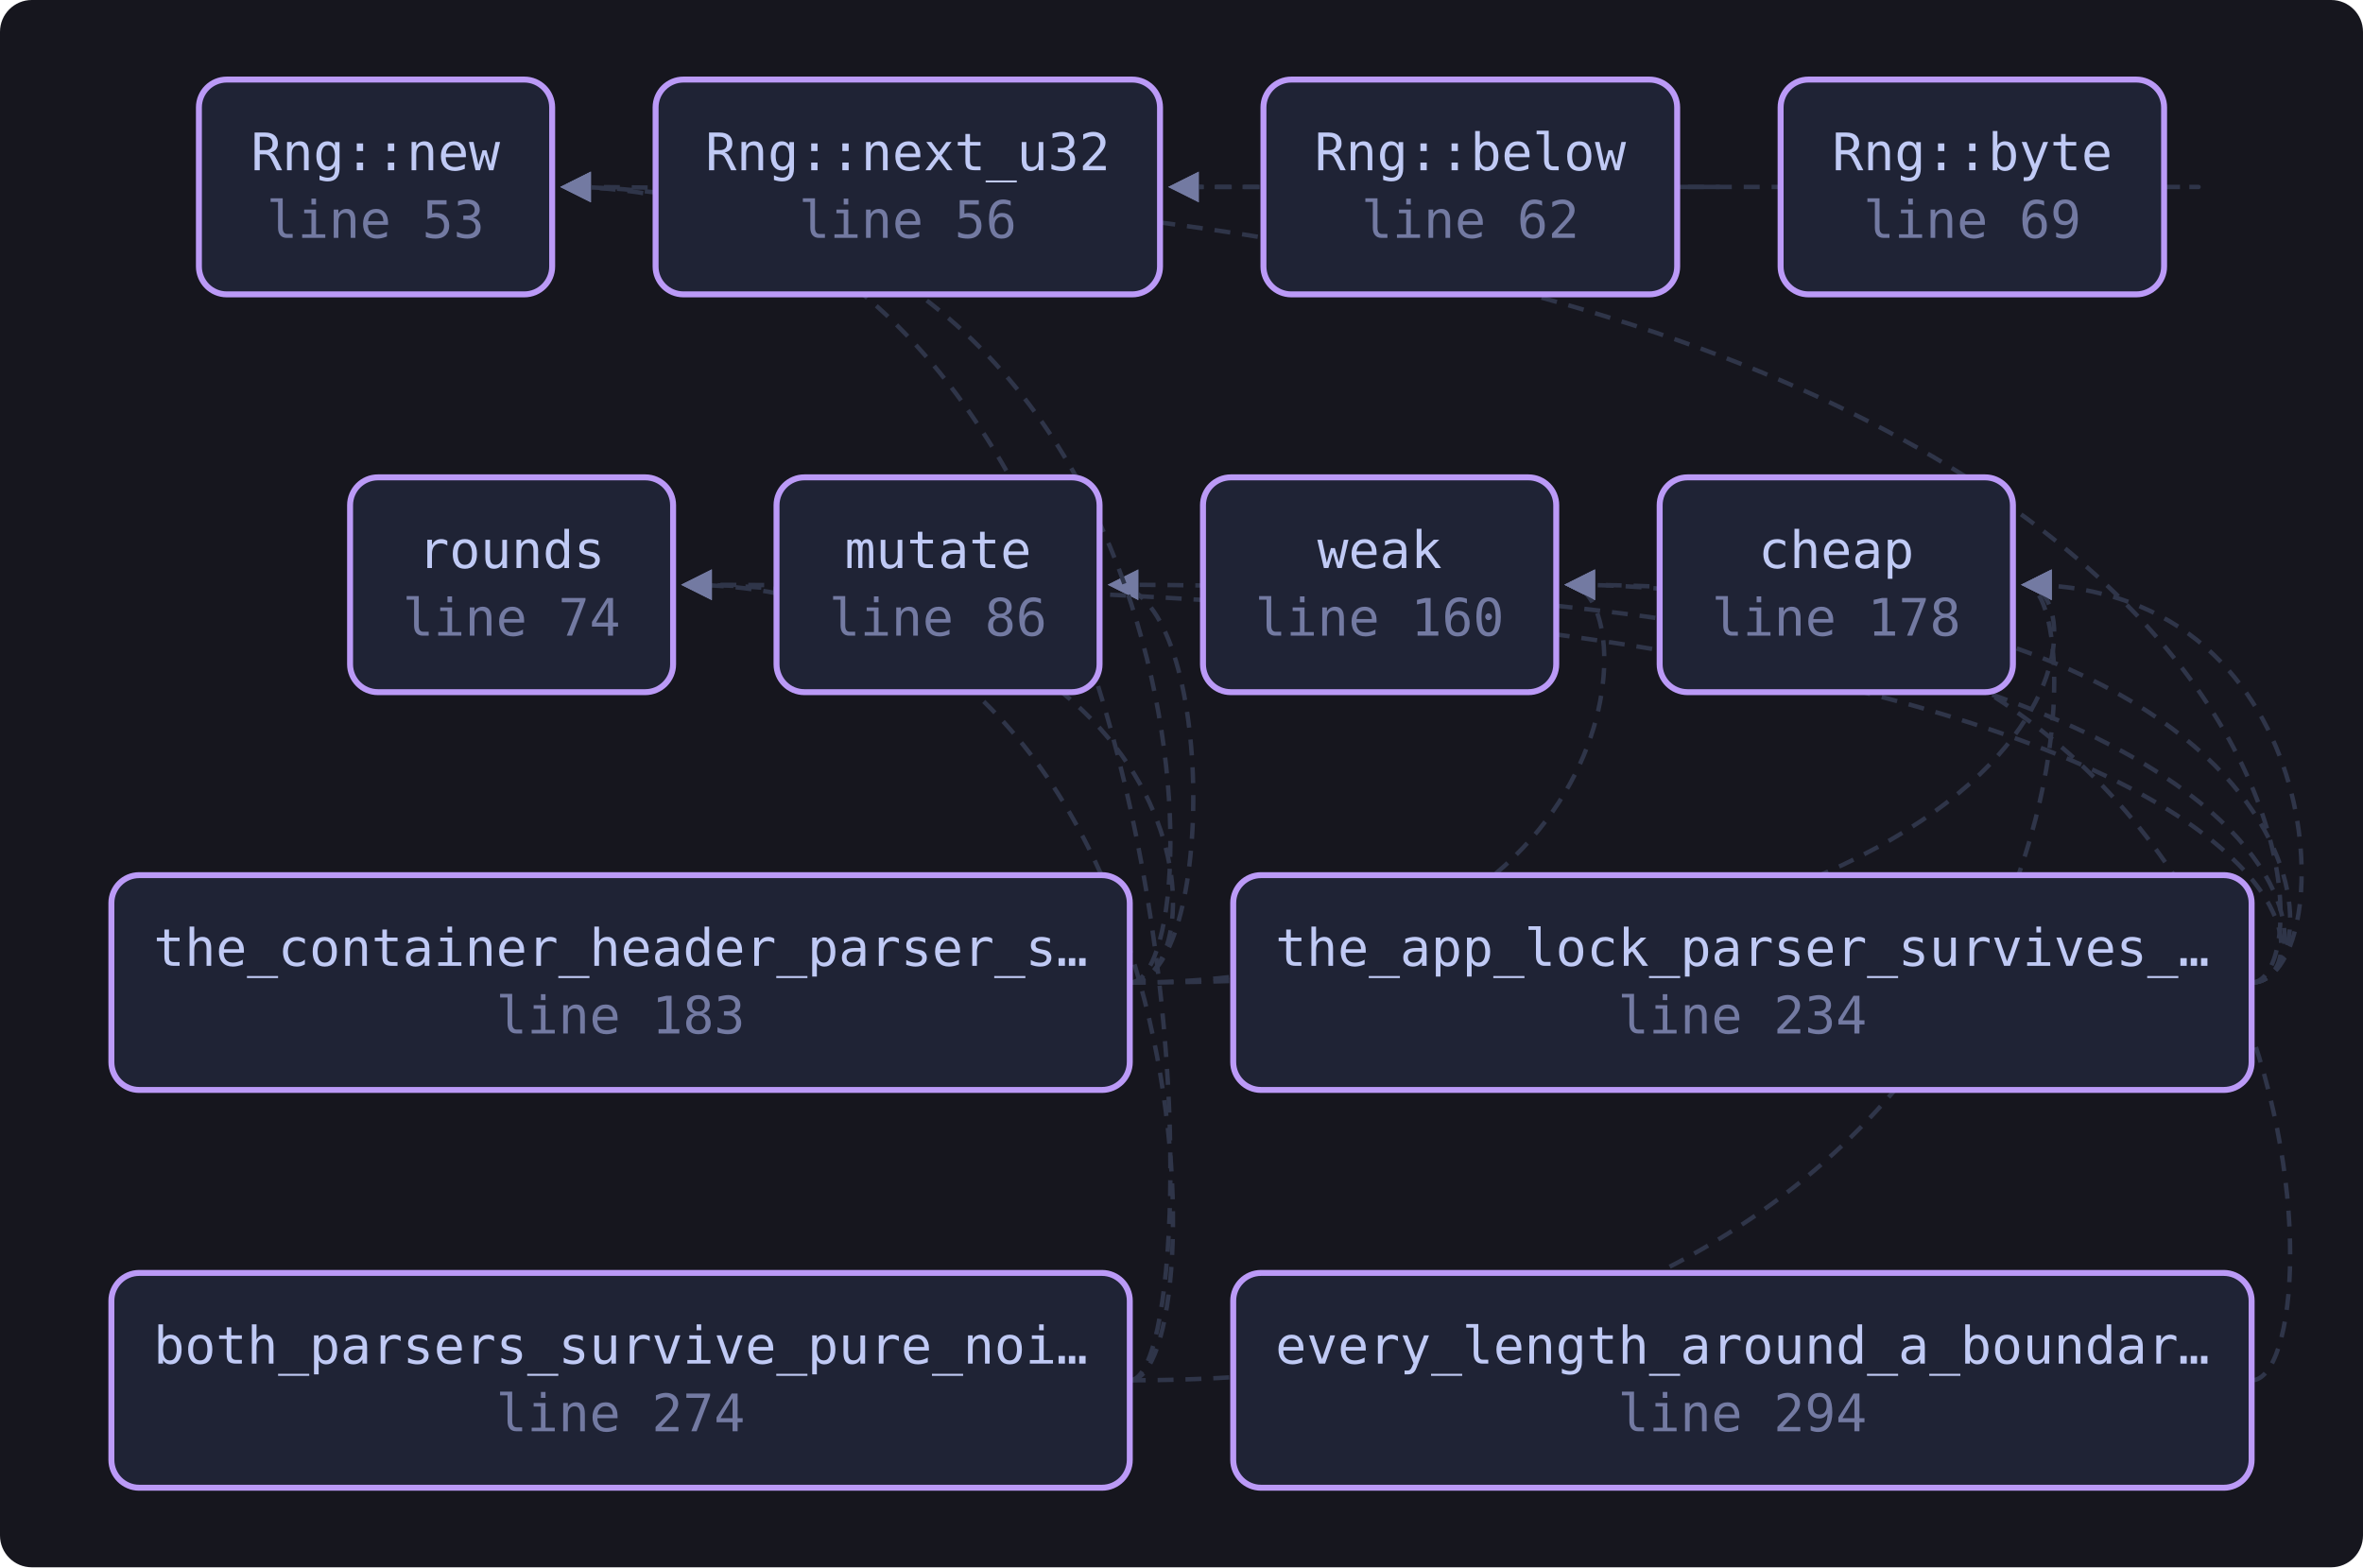
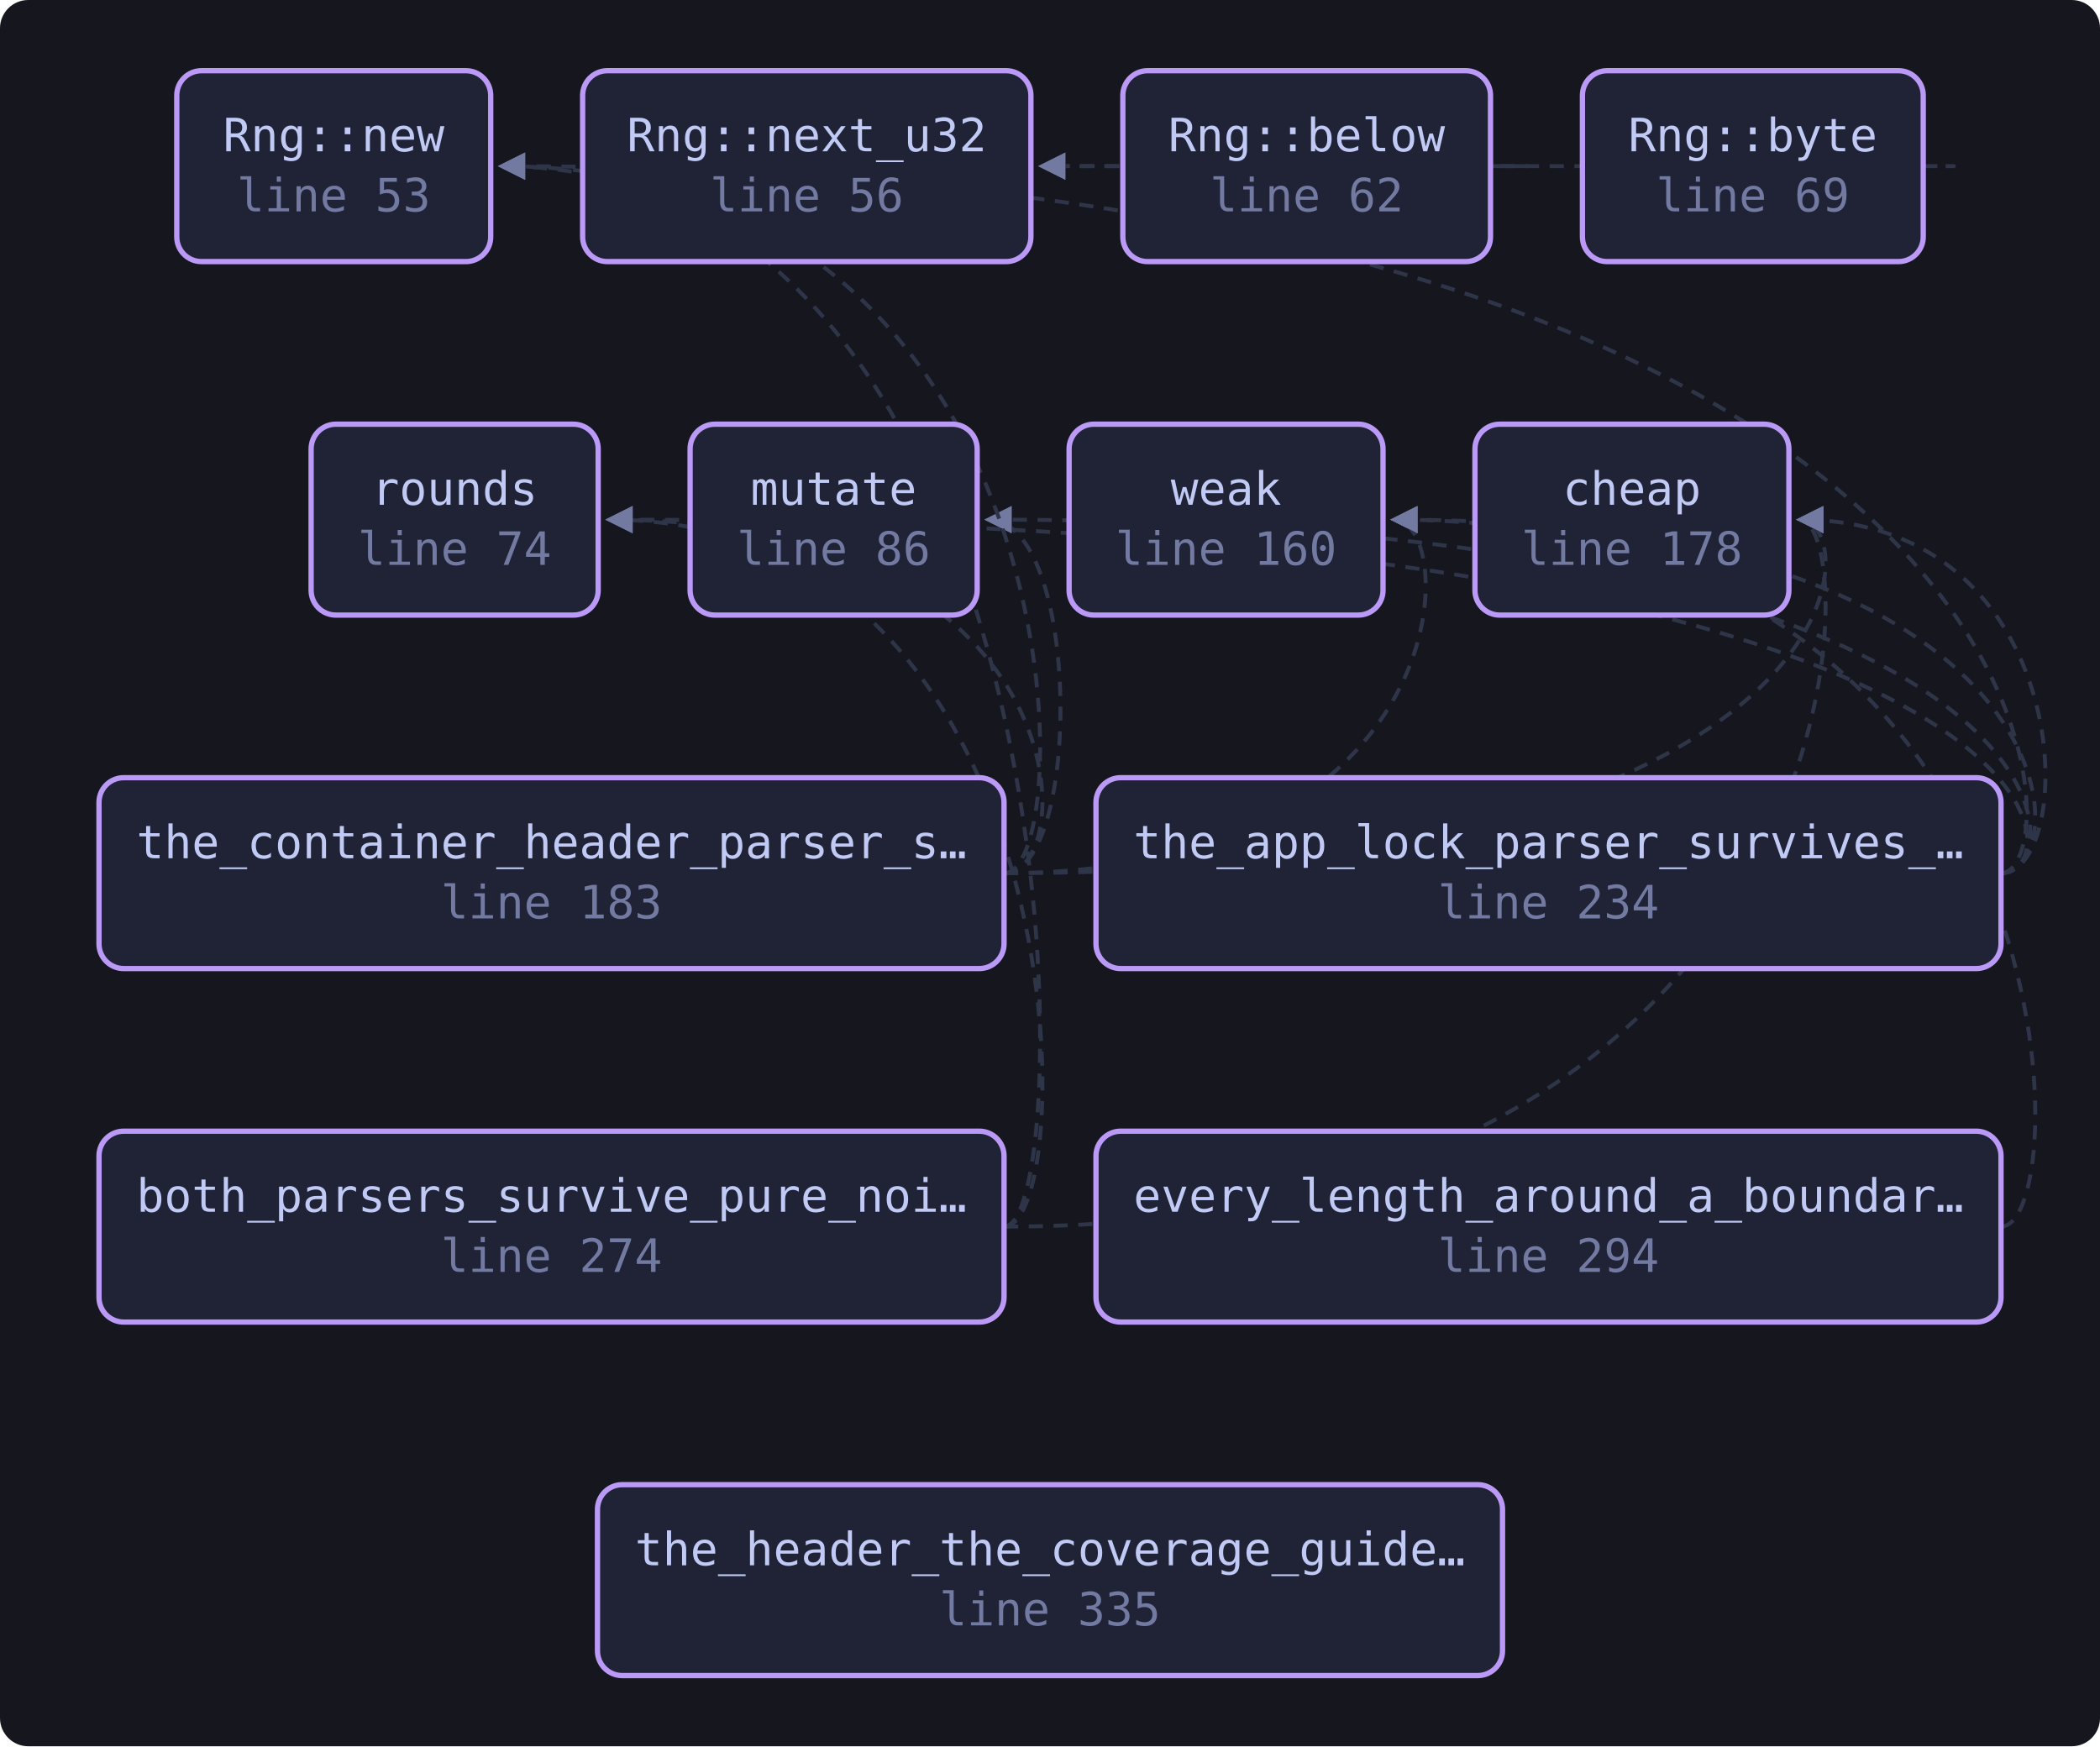
- <svg xmlns="http://www.w3.org/2000/svg" viewBox="0 0 594 394" width="594" height="394" style="max-width:100%;height:auto" role="img" aria-label="flowchart">
+ <svg xmlns="http://www.w3.org/2000/svg" viewBox="0 0 594 494" width="594" height="494" style="max-width:100%;height:auto" role="img" aria-label="flowchart">
  <defs>
    <marker id="a" viewBox="0 0 8 8" refX="7" refY="4" markerWidth="7" markerHeight="7" orient="auto-start-reverse">
      <path d="M0 0 L8 4 L0 8 z" fill="var(--muted, #737aa2)" />
    </marker>
  </defs>
-   <rect x="0" y="0" width="594" height="394" fill="var(--bg-inset, #16161e)" rx="8" />
+   <rect x="0" y="0" width="594" height="494" fill="var(--bg-inset, #16161e)" rx="8" />
  <path d="M421.6 47.0 C 443.6 47.0, 443.6 47.0, 294.6 47.0" fill="none" stroke="var(--border, #2f3549)" stroke-width="1.1" stroke-dasharray="4 3" marker-end="url(#a)" />
  <path d="M284.0 347.0 C 528.0 347.0, 528.0 147.0, 509.0 147.0" fill="none" stroke="var(--border, #2f3549)" stroke-width="1.1" stroke-dasharray="4 3" marker-end="url(#a)" />
  <path d="M284.0 347.0 C 306.0 347.0, 306.0 47.0, 141.8 47.0" fill="none" stroke="var(--border, #2f3549)" stroke-width="1.1" stroke-dasharray="4 3" marker-end="url(#a)" />
  <path d="M284.0 347.0 C 306.0 347.0, 306.0 147.0, 172.2 147.0" fill="none" stroke="var(--border, #2f3549)" stroke-width="1.1" stroke-dasharray="4 3" marker-end="url(#a)" />
  <path d="M544.0 47.0 C 566.0 47.0, 566.0 47.0, 294.6 47.0" fill="none" stroke="var(--border, #2f3549)" stroke-width="1.1" stroke-dasharray="4 3" marker-end="url(#a)" />
  <path d="M566.0 347.0 C 588.0 347.0, 588.0 147.0, 394.2 147.0" fill="none" stroke="var(--border, #2f3549)" stroke-width="1.1" stroke-dasharray="4 3" marker-end="url(#a)" />
  <path d="M566.0 247.0 C 588.0 247.0, 588.0 147.0, 509.0 147.0" fill="none" stroke="var(--border, #2f3549)" stroke-width="1.1" stroke-dasharray="4 3" marker-end="url(#a)" />
  <path d="M566.0 247.0 C 588.0 247.0, 588.0 147.0, 279.4 147.0" fill="none" stroke="var(--border, #2f3549)" stroke-width="1.1" stroke-dasharray="4 3" marker-end="url(#a)" />
  <path d="M566.0 247.0 C 588.0 247.0, 588.0 47.0, 141.8 47.0" fill="none" stroke="var(--border, #2f3549)" stroke-width="1.1" stroke-dasharray="4 3" marker-end="url(#a)" />
  <path d="M566.0 247.0 C 588.0 247.0, 588.0 147.0, 172.2 147.0" fill="none" stroke="var(--border, #2f3549)" stroke-width="1.1" stroke-dasharray="4 3" marker-end="url(#a)" />
  <path d="M566.0 247.0 C 588.0 247.0, 588.0 147.0, 394.2 147.0" fill="none" stroke="var(--border, #2f3549)" stroke-width="1.1" stroke-dasharray="4 3" marker-end="url(#a)" />
  <path d="M284.0 247.0 C 528.0 247.0, 528.0 147.0, 509.0 147.0" fill="none" stroke="var(--border, #2f3549)" stroke-width="1.1" stroke-dasharray="4 3" marker-end="url(#a)" />
  <path d="M284.0 247.0 C 306.0 247.0, 306.0 147.0, 279.4 147.0" fill="none" stroke="var(--border, #2f3549)" stroke-width="1.1" stroke-dasharray="4 3" marker-end="url(#a)" />
  <path d="M284.0 247.0 C 306.0 247.0, 306.0 47.0, 141.8 47.0" fill="none" stroke="var(--border, #2f3549)" stroke-width="1.1" stroke-dasharray="4 3" marker-end="url(#a)" />
  <path d="M284.0 247.0 C 306.0 247.0, 306.0 147.0, 172.2 147.0" fill="none" stroke="var(--border, #2f3549)" stroke-width="1.1" stroke-dasharray="4 3" marker-end="url(#a)" />
  <path d="M284.0 247.0 C 413.2 247.0, 413.2 147.0, 394.2 147.0" fill="none" stroke="var(--border, #2f3549)" stroke-width="1.1" stroke-dasharray="4 3" marker-end="url(#a)" />
  <a href="https://github.com/tilas01/veilvoice/blob/main/crates/veilvoice-crypto/tests/parser_fuzz.rs#L53" target="_blank" rel="noopener noreferrer">
    <rect x="50.0" y="20.0" width="88.8" height="54.0" rx="7" fill="var(--bg-soft, #1f2335)" stroke="var(--accent-2, #bb9af7)" stroke-width="1.5" />
    <text x="94.4" y="42.8" font-family="ui-monospace, SFMono-Regular, Menlo, Consolas, monospace" font-size="13" fill="var(--fg, #c0caf5)" text-anchor="middle">Rng::new</text>
    <text x="94.4" y="59.8" font-family="ui-monospace, SFMono-Regular, Menlo, Consolas, monospace" font-size="13" fill="var(--muted, #737aa2)" text-anchor="middle">line 53</text>
  </a>
  <a href="https://github.com/tilas01/veilvoice/blob/main/crates/veilvoice-crypto/tests/parser_fuzz.rs#L56" target="_blank" rel="noopener noreferrer">
    <rect x="164.8" y="20.0" width="126.8" height="54.0" rx="7" fill="var(--bg-soft, #1f2335)" stroke="var(--accent-2, #bb9af7)" stroke-width="1.5" />
    <text x="228.2" y="42.8" font-family="ui-monospace, SFMono-Regular, Menlo, Consolas, monospace" font-size="13" fill="var(--fg, #c0caf5)" text-anchor="middle">Rng::next_u32</text>
    <text x="228.2" y="59.8" font-family="ui-monospace, SFMono-Regular, Menlo, Consolas, monospace" font-size="13" fill="var(--muted, #737aa2)" text-anchor="middle">line 56</text>
  </a>
  <a href="https://github.com/tilas01/veilvoice/blob/main/crates/veilvoice-crypto/tests/parser_fuzz.rs#L62" target="_blank" rel="noopener noreferrer">
    <rect x="317.6" y="20.0" width="104.0" height="54.0" rx="7" fill="var(--bg-soft, #1f2335)" stroke="var(--accent-2, #bb9af7)" stroke-width="1.5" />
    <text x="369.6" y="42.8" font-family="ui-monospace, SFMono-Regular, Menlo, Consolas, monospace" font-size="13" fill="var(--fg, #c0caf5)" text-anchor="middle">Rng::below</text>
    <text x="369.6" y="59.8" font-family="ui-monospace, SFMono-Regular, Menlo, Consolas, monospace" font-size="13" fill="var(--muted, #737aa2)" text-anchor="middle">line 62</text>
  </a>
  <a href="https://github.com/tilas01/veilvoice/blob/main/crates/veilvoice-crypto/tests/parser_fuzz.rs#L69" target="_blank" rel="noopener noreferrer">
    <rect x="447.6" y="20.0" width="96.4" height="54.0" rx="7" fill="var(--bg-soft, #1f2335)" stroke="var(--accent-2, #bb9af7)" stroke-width="1.5" />
    <text x="495.8" y="42.8" font-family="ui-monospace, SFMono-Regular, Menlo, Consolas, monospace" font-size="13" fill="var(--fg, #c0caf5)" text-anchor="middle">Rng::byte</text>
    <text x="495.8" y="59.8" font-family="ui-monospace, SFMono-Regular, Menlo, Consolas, monospace" font-size="13" fill="var(--muted, #737aa2)" text-anchor="middle">line 69</text>
  </a>
  <a href="https://github.com/tilas01/veilvoice/blob/main/crates/veilvoice-crypto/tests/parser_fuzz.rs#L74" target="_blank" rel="noopener noreferrer">
    <rect x="88.0" y="120.0" width="81.2" height="54.0" rx="7" fill="var(--bg-soft, #1f2335)" stroke="var(--accent-2, #bb9af7)" stroke-width="1.5" />
    <text x="128.6" y="142.8" font-family="ui-monospace, SFMono-Regular, Menlo, Consolas, monospace" font-size="13" fill="var(--fg, #c0caf5)" text-anchor="middle">rounds</text>
    <text x="128.6" y="159.8" font-family="ui-monospace, SFMono-Regular, Menlo, Consolas, monospace" font-size="13" fill="var(--muted, #737aa2)" text-anchor="middle">line 74</text>
  </a>
  <a href="https://github.com/tilas01/veilvoice/blob/main/crates/veilvoice-crypto/tests/parser_fuzz.rs#L86" target="_blank" rel="noopener noreferrer">
    <rect x="195.2" y="120.0" width="81.2" height="54.0" rx="7" fill="var(--bg-soft, #1f2335)" stroke="var(--accent-2, #bb9af7)" stroke-width="1.5" />
    <text x="235.8" y="142.8" font-family="ui-monospace, SFMono-Regular, Menlo, Consolas, monospace" font-size="13" fill="var(--fg, #c0caf5)" text-anchor="middle">mutate</text>
    <text x="235.8" y="159.8" font-family="ui-monospace, SFMono-Regular, Menlo, Consolas, monospace" font-size="13" fill="var(--muted, #737aa2)" text-anchor="middle">line 86</text>
  </a>
  <a href="https://github.com/tilas01/veilvoice/blob/main/crates/veilvoice-crypto/tests/parser_fuzz.rs#L160" target="_blank" rel="noopener noreferrer">
    <rect x="302.4" y="120.0" width="88.8" height="54.0" rx="7" fill="var(--bg-soft, #1f2335)" stroke="var(--accent-2, #bb9af7)" stroke-width="1.5" />
    <text x="346.8" y="142.8" font-family="ui-monospace, SFMono-Regular, Menlo, Consolas, monospace" font-size="13" fill="var(--fg, #c0caf5)" text-anchor="middle">weak</text>
    <text x="346.8" y="159.8" font-family="ui-monospace, SFMono-Regular, Menlo, Consolas, monospace" font-size="13" fill="var(--muted, #737aa2)" text-anchor="middle">line 160</text>
  </a>
  <a href="https://github.com/tilas01/veilvoice/blob/main/crates/veilvoice-crypto/tests/parser_fuzz.rs#L178" target="_blank" rel="noopener noreferrer">
    <rect x="417.2" y="120.0" width="88.8" height="54.0" rx="7" fill="var(--bg-soft, #1f2335)" stroke="var(--accent-2, #bb9af7)" stroke-width="1.5" />
    <text x="461.6" y="142.8" font-family="ui-monospace, SFMono-Regular, Menlo, Consolas, monospace" font-size="13" fill="var(--fg, #c0caf5)" text-anchor="middle">cheap</text>
    <text x="461.6" y="159.8" font-family="ui-monospace, SFMono-Regular, Menlo, Consolas, monospace" font-size="13" fill="var(--muted, #737aa2)" text-anchor="middle">line 178</text>
  </a>
  <a href="https://github.com/tilas01/veilvoice/blob/main/crates/veilvoice-crypto/tests/parser_fuzz.rs#L183" target="_blank" rel="noopener noreferrer">
    <rect x="28.0" y="220.0" width="256.0" height="54.0" rx="7" fill="var(--bg-soft, #1f2335)" stroke="var(--accent-2, #bb9af7)" stroke-width="1.5" />
    <text x="156.0" y="242.8" font-family="ui-monospace, SFMono-Regular, Menlo, Consolas, monospace" font-size="13" fill="var(--fg, #c0caf5)" text-anchor="middle">the_container_header_parser_s…</text>
    <text x="156.0" y="259.8" font-family="ui-monospace, SFMono-Regular, Menlo, Consolas, monospace" font-size="13" fill="var(--muted, #737aa2)" text-anchor="middle">line 183</text>
  </a>
  <a href="https://github.com/tilas01/veilvoice/blob/main/crates/veilvoice-crypto/tests/parser_fuzz.rs#L234" target="_blank" rel="noopener noreferrer">
    <rect x="310.0" y="220.0" width="256.0" height="54.0" rx="7" fill="var(--bg-soft, #1f2335)" stroke="var(--accent-2, #bb9af7)" stroke-width="1.5" />
    <text x="438.0" y="242.8" font-family="ui-monospace, SFMono-Regular, Menlo, Consolas, monospace" font-size="13" fill="var(--fg, #c0caf5)" text-anchor="middle">the_app_lock_parser_survives_…</text>
    <text x="438.0" y="259.8" font-family="ui-monospace, SFMono-Regular, Menlo, Consolas, monospace" font-size="13" fill="var(--muted, #737aa2)" text-anchor="middle">line 234</text>
  </a>
  <a href="https://github.com/tilas01/veilvoice/blob/main/crates/veilvoice-crypto/tests/parser_fuzz.rs#L274" target="_blank" rel="noopener noreferrer">
    <rect x="28.0" y="320.0" width="256.0" height="54.0" rx="7" fill="var(--bg-soft, #1f2335)" stroke="var(--accent-2, #bb9af7)" stroke-width="1.5" />
    <text x="156.0" y="342.8" font-family="ui-monospace, SFMono-Regular, Menlo, Consolas, monospace" font-size="13" fill="var(--fg, #c0caf5)" text-anchor="middle">both_parsers_survive_pure_noi…</text>
    <text x="156.0" y="359.8" font-family="ui-monospace, SFMono-Regular, Menlo, Consolas, monospace" font-size="13" fill="var(--muted, #737aa2)" text-anchor="middle">line 274</text>
  </a>
  <a href="https://github.com/tilas01/veilvoice/blob/main/crates/veilvoice-crypto/tests/parser_fuzz.rs#L294" target="_blank" rel="noopener noreferrer">
    <rect x="310.0" y="320.0" width="256.0" height="54.0" rx="7" fill="var(--bg-soft, #1f2335)" stroke="var(--accent-2, #bb9af7)" stroke-width="1.5" />
    <text x="438.0" y="342.8" font-family="ui-monospace, SFMono-Regular, Menlo, Consolas, monospace" font-size="13" fill="var(--fg, #c0caf5)" text-anchor="middle">every_length_around_a_boundar…</text>
    <text x="438.0" y="359.8" font-family="ui-monospace, SFMono-Regular, Menlo, Consolas, monospace" font-size="13" fill="var(--muted, #737aa2)" text-anchor="middle">line 294</text>
  </a>
+   <a href="https://github.com/tilas01/veilvoice/blob/main/crates/veilvoice-crypto/tests/parser_fuzz.rs#L335" target="_blank" rel="noopener noreferrer">
+     <rect x="169.0" y="420.0" width="256.0" height="54.0" rx="7" fill="var(--bg-soft, #1f2335)" stroke="var(--accent-2, #bb9af7)" stroke-width="1.5" />
+     <text x="297.0" y="442.8" font-family="ui-monospace, SFMono-Regular, Menlo, Consolas, monospace" font-size="13" fill="var(--fg, #c0caf5)" text-anchor="middle">the_header_the_coverage_guide…</text>
+     <text x="297.0" y="459.8" font-family="ui-monospace, SFMono-Regular, Menlo, Consolas, monospace" font-size="13" fill="var(--muted, #737aa2)" text-anchor="middle">line 335</text>
+   </a>
</svg>
